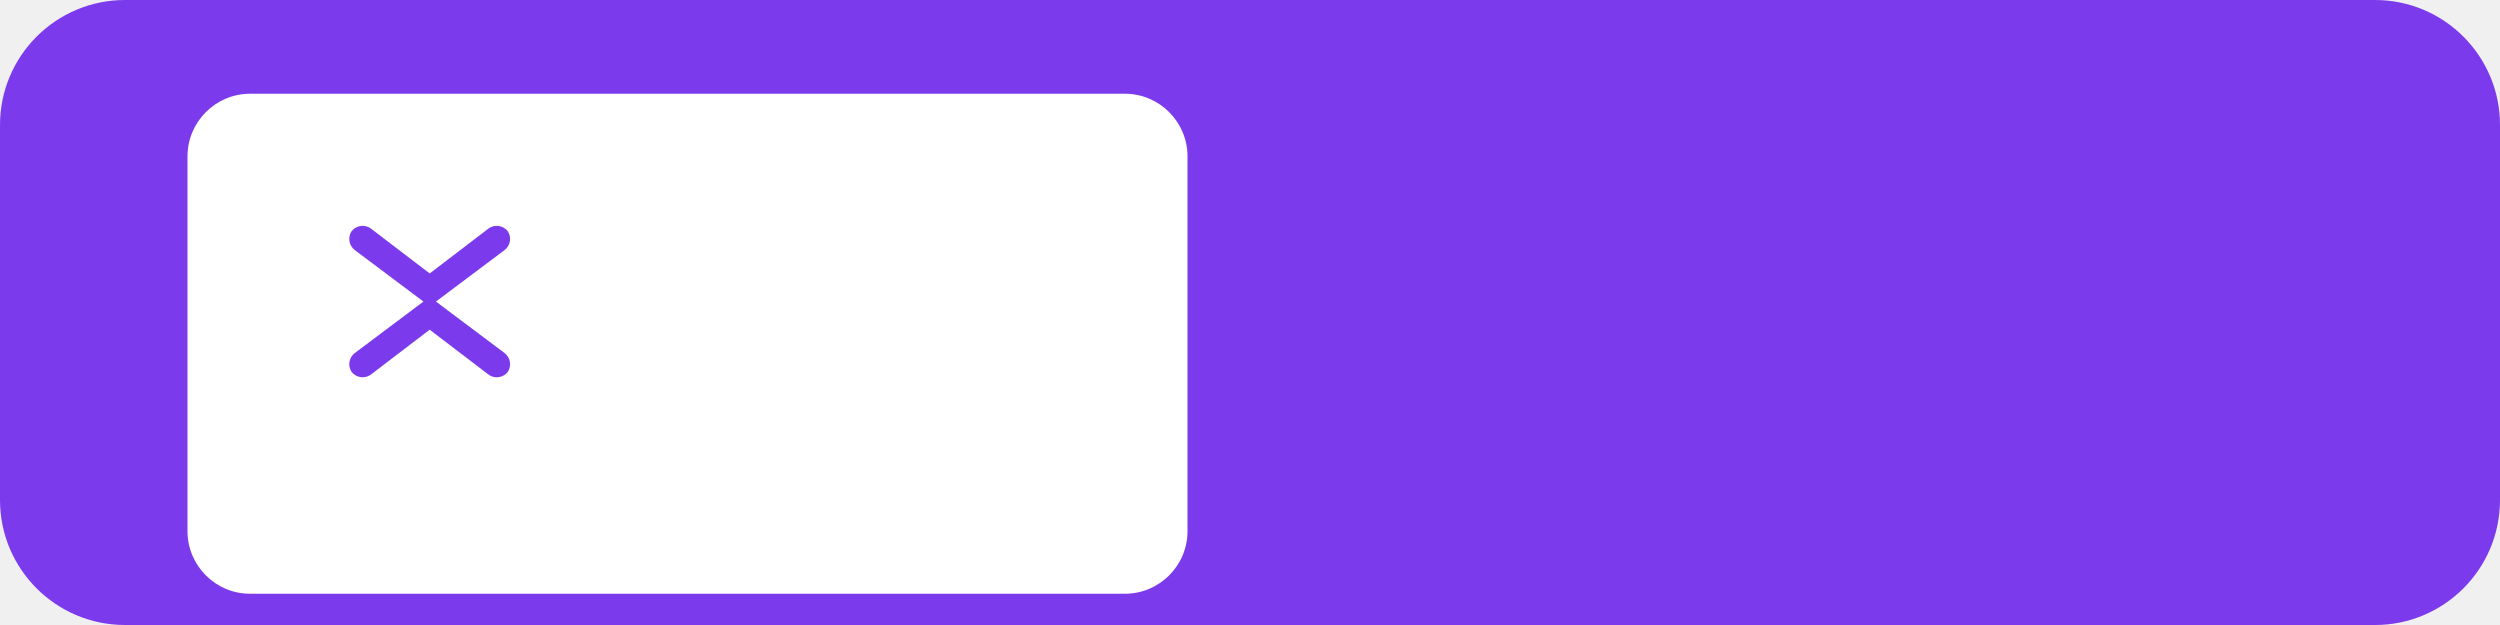
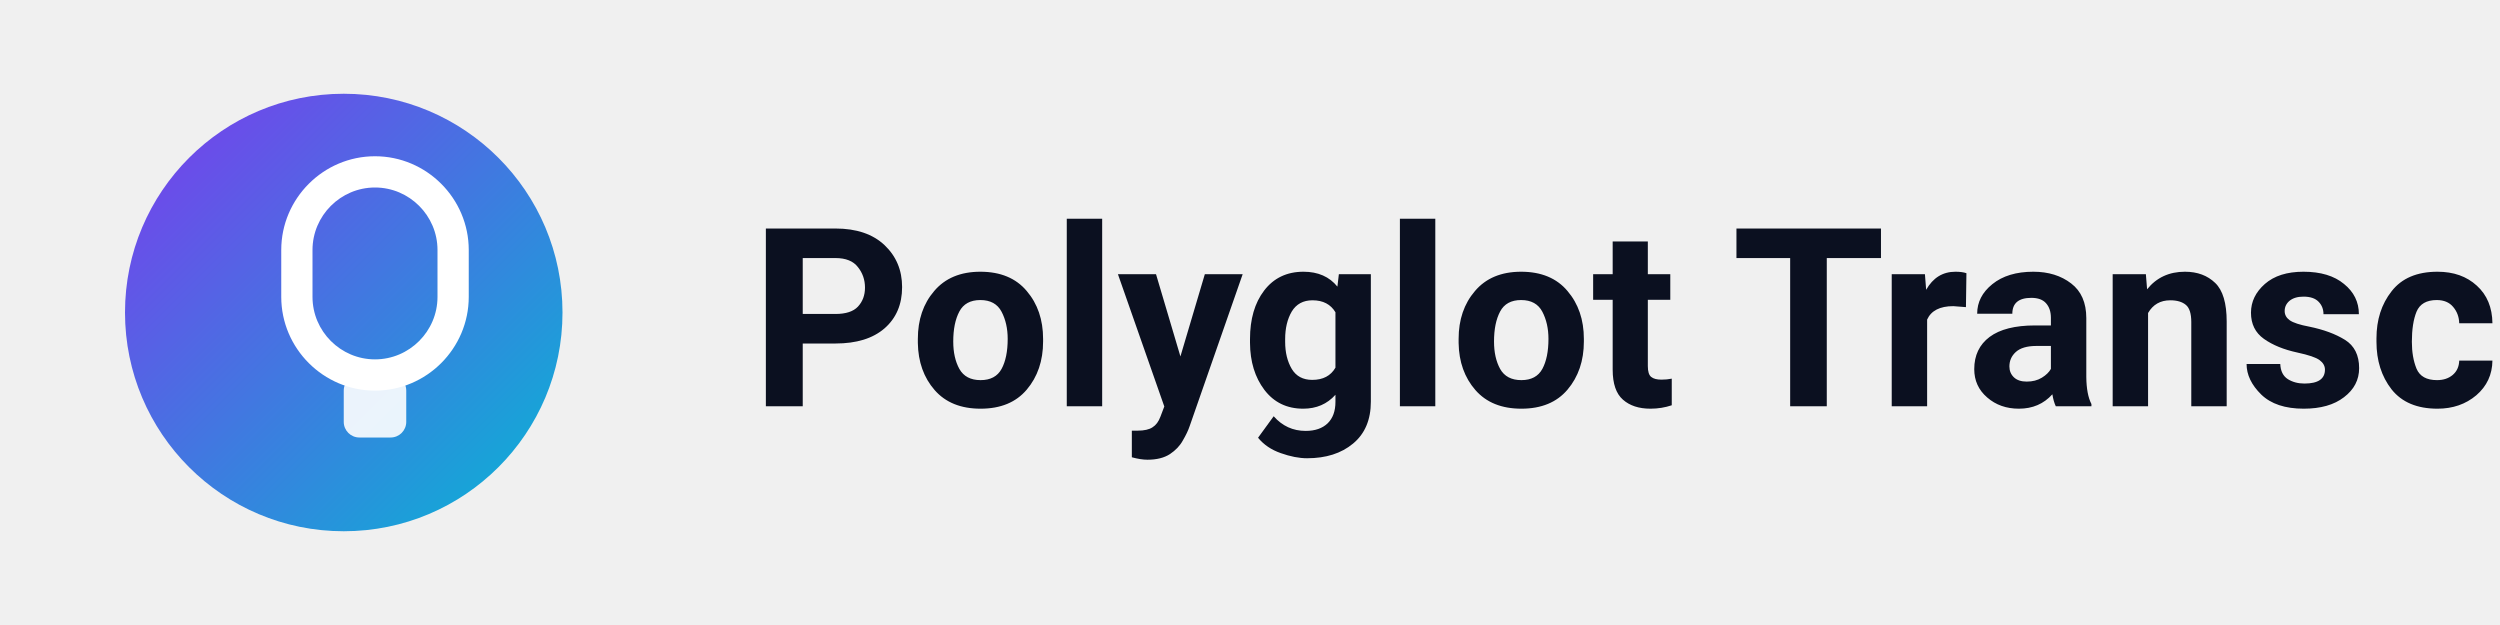
<svg xmlns="http://www.w3.org/2000/svg" width="160" height="40" viewBox="0 0 160 40" fill="none">
-   <rect rx="8" width="160" height="40" fill="#7C3AED" />
-   <g transform="translate(8,6)" fill="#FFF">
-     <path d="M8 0c-2.2 0-4 1.8-4 4v24c0 2.2 1.8 4 4 4h56c2.2 0 4-1.8 4-4V4c0-2.2-1.8-4-4-4H8zm6.5 8.8a.9.9 0 0 1 1.2-.2l3.8 2.9 3.8-2.9a.9.9 0 0 1 1.2.2.9.9 0 0 1-.2 1.2l-4.4 3.3 4.4 3.3a.9.9 0 0 1 .2 1.2.9.9 0 0 1-1.2.2l-3.8-2.9-3.8 2.9a.9.9 0 0 1-1.2-.2.9.9 0 0 1 .2-1.2l4.4-3.3-4.4-3.3a.9.9 0 0 1-.2-1.2z" />
+   <defs>
+     <linearGradient id="g" x1="0" x2="1" y1="0" y2="1">
+       <stop offset="0" stop-color="#7C3AED" />
+       <stop offset="1" stop-color="#06B6D4" />
+     </linearGradient>
+   </defs>
+   <rect width="160" height="40" rx="8" fill="transparent" />
+   <circle cx="22" cy="20" r="14" fill="url(#g)" />
+   <g transform="translate(12,6)">
+     <path d="M12 4c-3.3 0-6 2.7-6 6v3c0 3.3 2.7 6 6 6s6-2.7 6-6v-3c0-3.3-2.7-6-6-6zm0 2c2.2 0 4 1.8 4 4v3c0 2.2-1.8 4-4 4s-4-1.8-4-4v-3c0-2.2 1.8-4 4-4z" fill="#fff" />
+     <rect x="10" y="18" width="4" height="4" rx="1" fill="#fff" opacity="0.9" />
  </g>
+   <text x="48" y="26" font-family="Segoe UI, Roboto, Arial, sans-serif" font-size="16" font-weight="700" fill="#0b1020">Polyglot Transcribe</text>
</svg>
